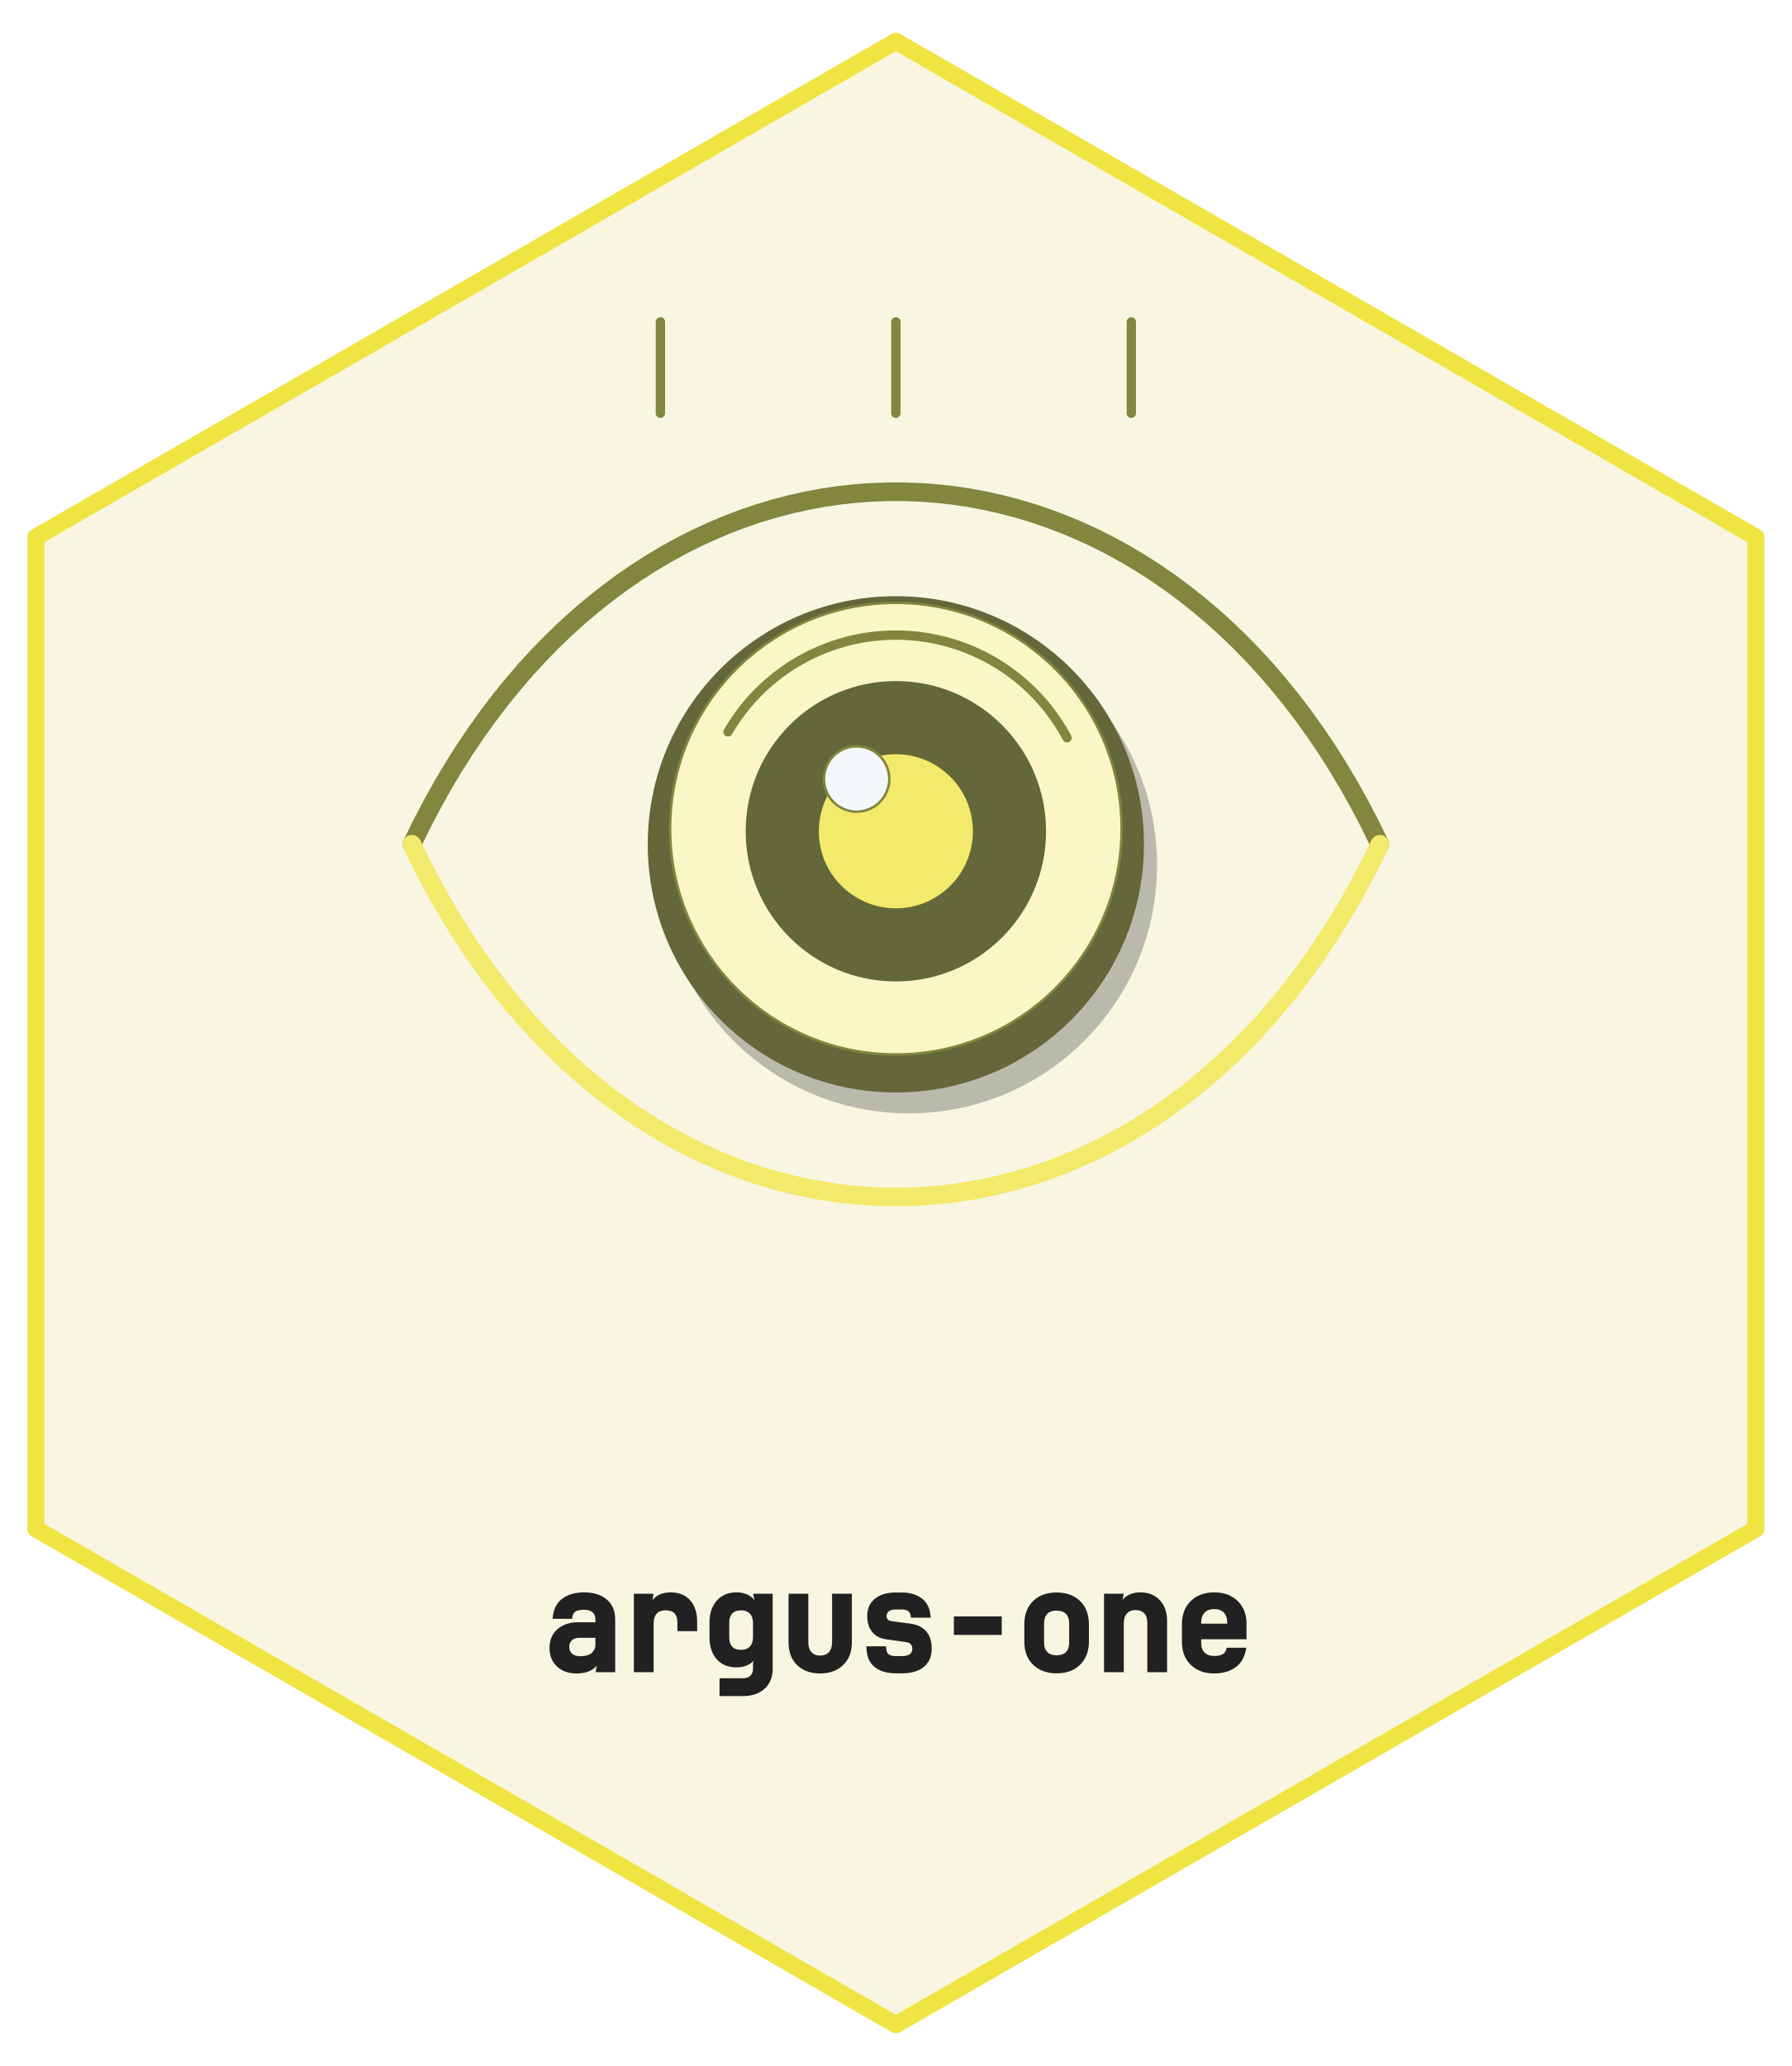
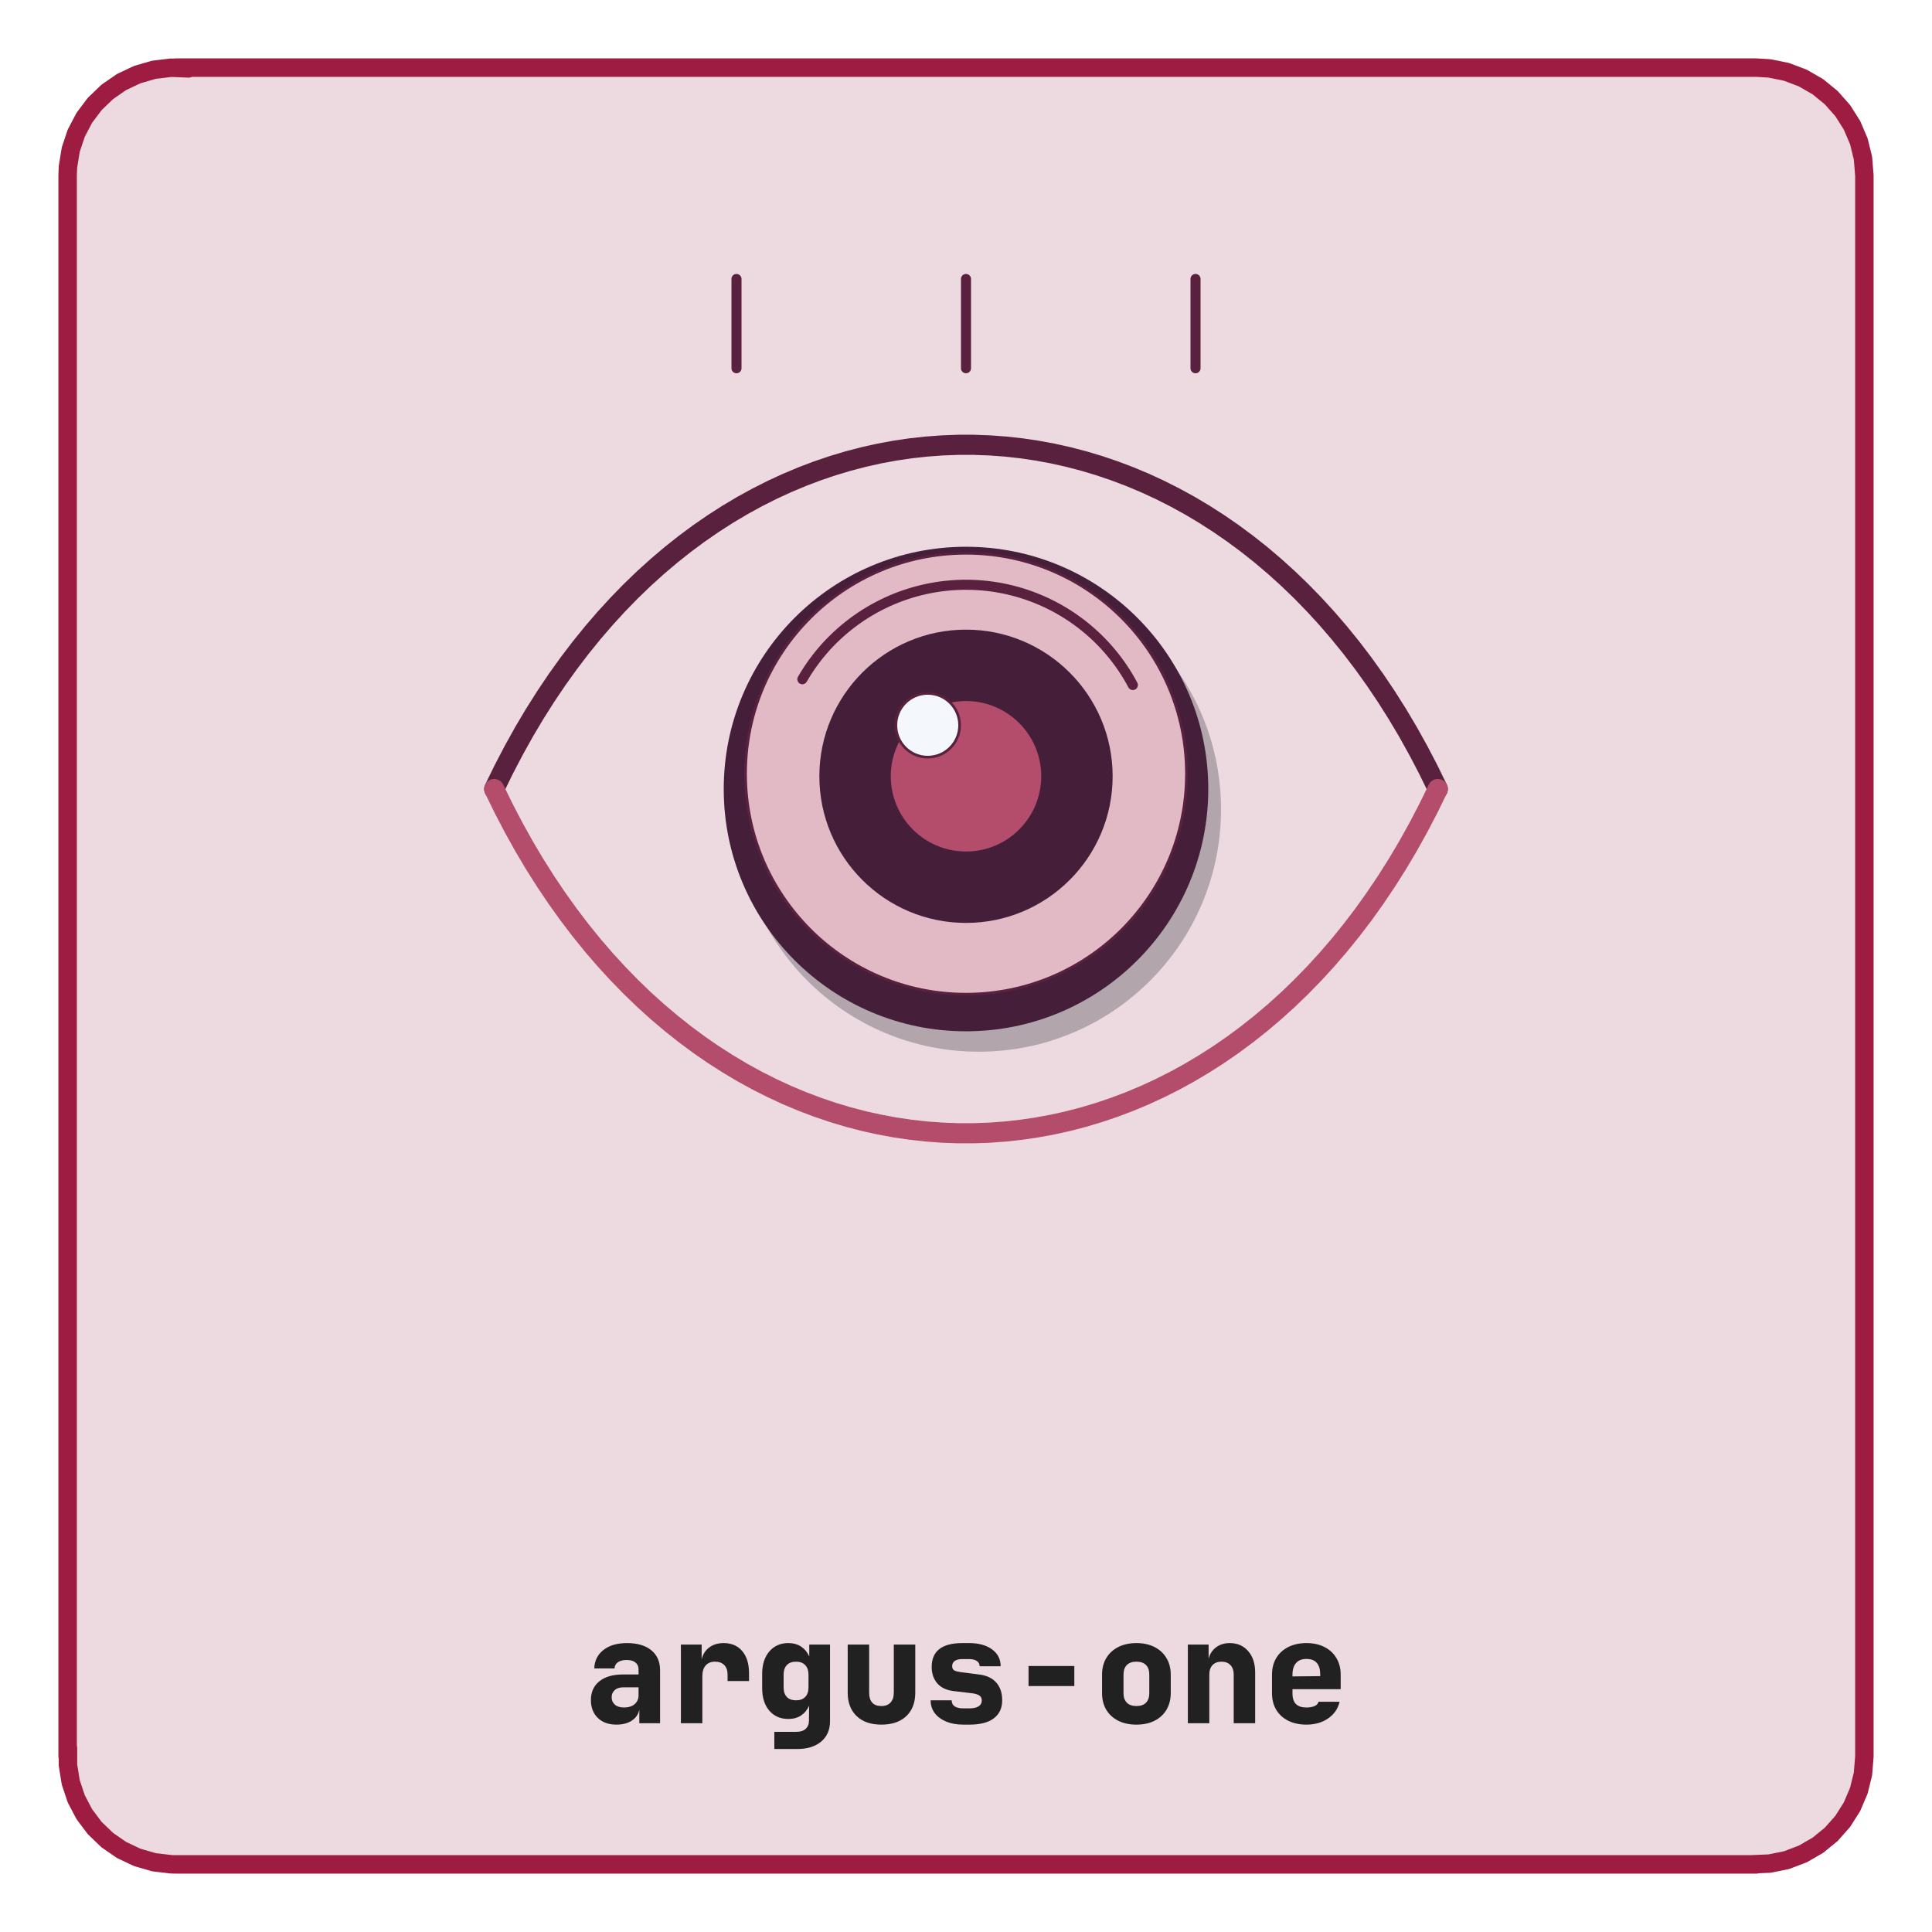
- <svg xmlns="http://www.w3.org/2000/svg" xmlns:xlink="http://www.w3.org/1999/xlink" width="432" height="498" viewBox="0 0 432 498">
+ <svg xmlns="http://www.w3.org/2000/svg" xmlns:xlink="http://www.w3.org/1999/xlink" width="432pt" height="432pt" viewBox="0 0 432 432">
  <defs>
    <g>
      <g id="glyph-0-0">
-         <path d="M 8.5 0.312 C 6.531 0.312 4.953 -0.254 3.766 -1.391 C 2.578 -2.523 1.984 -4.008 1.984 -5.844 C 1.984 -7.707 2.613 -9.203 3.875 -10.328 C 5.145 -11.461 6.801 -12.031 8.844 -12.031 L 13.062 -12.031 L 13.062 -12.656 C 13.062 -14.25 12.133 -15.047 10.281 -15.047 C 9.383 -15.047 8.703 -14.898 8.234 -14.609 C 7.766 -14.316 7.504 -13.734 7.453 -12.859 L 2.734 -12.859 C 2.879 -15.004 3.629 -16.602 4.984 -17.656 C 6.348 -18.707 8.125 -19.234 10.312 -19.234 C 12.656 -19.234 14.492 -18.656 15.828 -17.5 C 17.16 -16.344 17.828 -14.738 17.828 -12.688 L 17.828 0 L 13.125 0 L 13.75 -3.922 L 13.781 -3.922 C 14.008 -2.555 13.598 -1.508 12.547 -0.781 C 11.492 -0.051 10.145 0.312 8.5 0.312 Z M 9.484 -3.844 C 10.629 -3.844 11.508 -4.098 12.125 -4.609 C 12.75 -5.129 13.062 -5.816 13.062 -6.672 L 13.062 -8.281 L 9.109 -8.281 C 8.367 -8.281 7.789 -8.078 7.375 -7.672 C 6.957 -7.266 6.75 -6.738 6.75 -6.094 C 6.75 -5.395 6.977 -4.844 7.438 -4.438 C 7.906 -4.039 8.586 -3.844 9.484 -3.844 Z M 9.484 -3.844 " />
+         <path d="M 7.328 0.312 C 5.578 0.312 4.188 -0.191 3.156 -1.203 C 2.133 -2.211 1.625 -3.539 1.625 -5.188 C 1.625 -6.957 2.254 -8.352 3.516 -9.375 C 4.773 -10.395 6.547 -10.906 8.828 -10.906 L 12.281 -10.906 L 12.281 -12.031 C 12.281 -12.695 12.051 -13.211 11.594 -13.578 C 11.133 -13.953 10.477 -14.141 9.625 -14.141 C 8.82 -14.141 8.176 -13.977 7.688 -13.656 C 7.207 -13.344 6.945 -12.875 6.906 -12.25 L 2.375 -12.25 C 2.438 -13.977 3.117 -15.352 4.422 -16.375 C 5.723 -17.406 7.484 -17.922 9.703 -17.922 C 12.023 -17.922 13.836 -17.383 15.141 -16.312 C 16.441 -15.25 17.094 -13.758 17.094 -11.844 L 17.094 0 L 12.453 0 L 12.453 -3.047 C 12.234 -1.992 11.672 -1.172 10.766 -0.578 C 9.859 0.016 8.711 0.312 7.328 0.312 Z M 9.031 -3.516 C 10.031 -3.516 10.82 -3.766 11.406 -4.266 C 11.988 -4.773 12.281 -5.43 12.281 -6.234 L 12.281 -8.031 L 8.922 -8.031 C 8.066 -8.031 7.41 -7.82 6.953 -7.406 C 6.492 -6.988 6.266 -6.453 6.266 -5.797 C 6.266 -5.129 6.504 -4.582 6.984 -4.156 C 7.473 -3.727 8.156 -3.516 9.031 -3.516 Z M 9.031 -3.516 " />
      </g>
      <g id="glyph-0-1">
-         <path d="M 3.328 0 L 3.328 -18.906 L 8.062 -18.906 L 7.406 -14.797 C 7.176 -16.203 7.535 -17.289 8.484 -18.062 C 9.441 -18.844 10.68 -19.234 12.203 -19.234 C 14.211 -19.234 15.781 -18.598 16.906 -17.328 C 18.031 -16.066 18.594 -14.328 18.594 -12.109 L 18.594 -9.891 L 13.828 -9.891 L 13.828 -12.016 C 13.828 -13.941 12.883 -14.906 11 -14.906 C 10.039 -14.906 9.316 -14.633 8.828 -14.094 C 8.336 -13.562 8.094 -12.738 8.094 -11.625 L 8.094 0 Z M 3.328 0 " />
+         <path d="M 2.75 0 L 2.75 -17.594 L 7.391 -17.594 L 7.391 -14.266 C 7.648 -15.398 8.211 -16.289 9.078 -16.938 C 9.941 -17.594 11.02 -17.922 12.312 -17.922 C 14.082 -17.922 15.469 -17.32 16.469 -16.125 C 17.477 -14.938 17.984 -13.297 17.984 -11.203 L 17.984 -9.438 L 13.188 -9.438 L 13.188 -10.875 C 13.188 -11.789 12.941 -12.5 12.453 -13 C 11.961 -13.508 11.27 -13.766 10.375 -13.766 C 9.477 -13.766 8.781 -13.477 8.281 -12.906 C 7.789 -12.344 7.547 -11.539 7.547 -10.5 L 7.547 0 Z M 2.75 0 " />
      </g>
      <g id="glyph-0-2">
-         <path d="M 4.984 5.766 L 4.984 1.469 L 10.609 1.469 C 11.391 1.469 11.992 1.266 12.422 0.859 C 12.848 0.453 13.062 -0.113 13.062 -0.844 L 13.062 -2.156 L 13.781 -5.109 C 13.883 -3.785 13.461 -2.797 12.516 -2.141 C 11.566 -1.484 10.422 -1.156 9.078 -1.156 C 7.066 -1.156 5.477 -1.805 4.312 -3.109 C 3.145 -4.422 2.562 -6.188 2.562 -8.406 L 2.562 -11.953 C 2.562 -14.148 3.145 -15.91 4.312 -17.234 C 5.477 -18.566 7.066 -19.234 9.078 -19.234 C 10.422 -19.234 11.562 -18.898 12.5 -18.234 C 13.438 -17.566 13.852 -16.582 13.75 -15.281 L 13.094 -18.906 L 17.797 -18.906 L 17.797 -0.781 C 17.797 1.227 17.145 2.82 15.844 4 C 14.539 5.176 12.805 5.766 10.641 5.766 Z M 10.188 -5.375 C 11.094 -5.375 11.797 -5.645 12.297 -6.188 C 12.805 -6.727 13.062 -7.52 13.062 -8.562 L 13.062 -11.766 C 13.062 -12.773 12.805 -13.551 12.297 -14.094 C 11.797 -14.633 11.094 -14.906 10.188 -14.906 C 9.25 -14.906 8.535 -14.648 8.047 -14.141 C 7.566 -13.629 7.328 -12.91 7.328 -11.984 L 7.328 -8.344 C 7.328 -7.383 7.566 -6.648 8.047 -6.141 C 8.535 -5.629 9.25 -5.375 10.188 -5.375 Z M 10.188 -5.375 " />
+         <path d="M 4.641 5.766 L 4.641 1.922 L 9.594 1.922 C 10.488 1.922 11.176 1.695 11.656 1.25 C 12.145 0.801 12.391 0.18 12.391 -0.609 L 12.391 -1.281 L 12.422 -3.906 C 11.992 -2.969 11.383 -2.238 10.594 -1.719 C 9.801 -1.207 8.863 -0.953 7.781 -0.953 C 6.008 -0.953 4.586 -1.57 3.516 -2.812 C 2.453 -4.051 1.922 -5.727 1.922 -7.844 L 1.922 -11.047 C 1.922 -13.129 2.453 -14.797 3.516 -16.047 C 4.586 -17.297 6.008 -17.922 7.781 -17.922 C 8.883 -17.922 9.832 -17.66 10.625 -17.141 C 11.414 -16.617 12.023 -15.883 12.453 -14.938 L 12.453 -17.594 L 17.094 -17.594 L 17.094 -0.453 C 17.094 1.473 16.438 2.988 15.125 4.094 C 13.812 5.207 12.023 5.766 9.766 5.766 Z M 9.5 -5.125 C 10.375 -5.125 11.055 -5.375 11.547 -5.875 C 12.035 -6.375 12.281 -7.082 12.281 -8 L 12.281 -10.875 C 12.281 -11.789 12.035 -12.5 11.547 -13 C 11.055 -13.508 10.375 -13.766 9.5 -13.766 C 8.602 -13.766 7.914 -13.508 7.438 -13 C 6.957 -12.5 6.719 -11.789 6.719 -10.875 L 6.719 -8 C 6.719 -7.082 6.957 -6.375 7.438 -5.875 C 7.914 -5.375 8.602 -5.125 9.5 -5.125 Z M 9.5 -5.125 " />
      </g>
      <g id="glyph-0-3">
-         <path d="M 10.219 0.312 C 7.914 0.312 6.07 -0.359 4.688 -1.703 C 3.312 -3.055 2.625 -4.883 2.625 -7.188 L 2.625 -18.906 L 7.391 -18.906 L 7.391 -7.219 C 7.391 -6.188 7.641 -5.391 8.141 -4.828 C 8.641 -4.273 9.332 -4 10.219 -4 C 11.133 -4 11.848 -4.273 12.359 -4.828 C 12.867 -5.391 13.125 -6.188 13.125 -7.219 L 13.125 -18.906 L 17.891 -18.906 L 17.891 -7.188 C 17.891 -4.883 17.188 -3.055 15.781 -1.703 C 14.383 -0.359 12.531 0.312 10.219 0.312 Z M 10.219 0.312 " />
+         <path d="M 9.594 0.312 C 7.227 0.312 5.379 -0.32 4.047 -1.594 C 2.711 -2.875 2.047 -4.625 2.047 -6.844 L 2.047 -17.594 L 6.844 -17.594 L 6.844 -6.875 C 6.844 -4.852 7.758 -3.844 9.594 -3.844 C 10.469 -3.844 11.145 -4.102 11.625 -4.625 C 12.113 -5.145 12.359 -5.895 12.359 -6.875 L 12.359 -17.594 L 17.156 -17.594 L 17.156 -6.844 C 17.156 -4.602 16.484 -2.848 15.141 -1.578 C 13.797 -0.316 11.945 0.312 9.594 0.312 Z M 9.594 0.312 " />
      </g>
      <g id="glyph-0-4">
-         <path d="M 9.547 0.281 C 7.367 0.281 5.633 -0.234 4.344 -1.266 C 3.051 -2.297 2.406 -3.953 2.406 -6.234 L 7.141 -6.234 C 7.141 -5.266 7.332 -4.629 7.719 -4.328 C 8.113 -4.023 8.723 -3.875 9.547 -3.875 L 10.953 -3.875 C 11.816 -3.875 12.453 -4.023 12.859 -4.328 C 13.266 -4.641 13.469 -5.066 13.469 -5.609 C 13.469 -6.566 12.941 -7.117 11.891 -7.266 L 7.25 -7.906 C 5.781 -8.094 4.633 -8.68 3.812 -9.672 C 3 -10.672 2.594 -11.941 2.594 -13.484 C 2.594 -15.297 3.207 -16.703 4.438 -17.703 C 5.664 -18.703 7.348 -19.203 9.484 -19.203 L 10.922 -19.203 C 12.91 -19.203 14.547 -18.707 15.828 -17.719 C 17.109 -16.738 17.797 -15.207 17.891 -13.125 L 13.141 -13.125 C 13.086 -13.906 12.875 -14.43 12.5 -14.703 C 12.133 -14.973 11.609 -15.109 10.922 -15.109 L 9.484 -15.109 C 8.723 -15.109 8.16 -14.961 7.797 -14.672 C 7.441 -14.379 7.266 -13.992 7.266 -13.516 C 7.266 -12.805 7.688 -12.395 8.531 -12.281 L 12.875 -11.719 C 16.383 -11.238 18.141 -9.211 18.141 -5.641 C 18.141 -3.754 17.504 -2.297 16.234 -1.266 C 14.961 -0.234 13.203 0.281 10.953 0.281 Z M 9.547 0.281 " />
+         <path d="M 8.859 0.312 C 7.41 0.312 6.141 0.082 5.047 -0.375 C 3.961 -0.832 3.113 -1.461 2.5 -2.266 C 1.895 -3.078 1.594 -4.031 1.594 -5.125 L 6.297 -5.125 C 6.297 -4.52 6.52 -4.066 6.969 -3.766 C 7.414 -3.473 8.047 -3.328 8.859 -3.328 L 10.266 -3.328 C 11.141 -3.328 11.816 -3.473 12.297 -3.766 C 12.785 -4.066 13.031 -4.5 13.031 -5.062 C 13.031 -5.594 12.836 -5.977 12.453 -6.219 C 12.066 -6.469 11.477 -6.633 10.688 -6.719 L 6.656 -7.203 C 5.094 -7.391 3.895 -7.969 3.062 -8.938 C 2.238 -9.914 1.828 -11.129 1.828 -12.578 C 1.828 -16.141 4.109 -17.922 8.672 -17.922 L 10.172 -17.922 C 12.328 -17.922 14.047 -17.453 15.328 -16.516 C 16.609 -15.578 17.25 -14.316 17.25 -12.734 L 12.547 -12.734 C 12.547 -13.242 12.336 -13.641 11.922 -13.922 C 11.504 -14.203 10.922 -14.344 10.172 -14.344 L 8.672 -14.344 C 7.922 -14.344 7.352 -14.203 6.969 -13.922 C 6.594 -13.641 6.406 -13.254 6.406 -12.766 C 6.406 -12.273 6.586 -11.941 6.953 -11.766 C 7.328 -11.598 7.859 -11.473 8.547 -11.391 L 12.391 -10.906 C 14.109 -10.695 15.406 -10.086 16.281 -9.078 C 17.156 -8.078 17.594 -6.758 17.594 -5.125 C 17.594 -3.395 16.973 -2.055 15.734 -1.109 C 14.504 -0.16 12.68 0.312 10.266 0.312 Z M 8.859 0.312 " />
      </g>
      <g id="glyph-0-5">
-         <path d="M 4.484 -8.984 L 4.484 -13.438 L 16.031 -13.438 L 16.031 -8.984 Z M 4.484 -8.984 " />
+         <path d="M 4.484 -8.312 L 4.484 -12.797 L 14.719 -12.797 L 14.719 -8.312 Z M 4.484 -8.312 " />
      </g>
      <g id="glyph-0-6">
-         <path d="M 10.25 0.281 C 7.906 0.281 6.02 -0.406 4.594 -1.781 C 3.176 -3.164 2.469 -5.039 2.469 -7.406 L 2.469 -11.5 C 2.469 -13.883 3.172 -15.766 4.578 -17.141 C 5.984 -18.516 7.875 -19.203 10.25 -19.203 C 12.625 -19.203 14.516 -18.516 15.922 -17.141 C 17.336 -15.766 18.047 -13.883 18.047 -11.5 L 18.047 -7.406 C 18.047 -5.039 17.332 -3.164 15.906 -1.781 C 14.488 -0.406 12.602 0.281 10.25 0.281 Z M 10.25 -4.062 C 11.227 -4.062 11.977 -4.32 12.5 -4.844 C 13.02 -5.363 13.281 -6.145 13.281 -7.188 L 13.281 -11.734 C 13.281 -12.766 13.02 -13.539 12.5 -14.062 C 11.977 -14.582 11.227 -14.844 10.25 -14.844 C 9.281 -14.844 8.535 -14.582 8.016 -14.062 C 7.492 -13.539 7.234 -12.766 7.234 -11.734 L 7.234 -7.188 C 7.234 -6.145 7.492 -5.363 8.016 -4.844 C 8.535 -4.32 9.281 -4.062 10.25 -4.062 Z M 10.25 -4.062 " />
+         <path d="M 9.594 0.312 C 8.039 0.312 6.688 0.02 5.531 -0.562 C 4.383 -1.145 3.492 -1.961 2.859 -3.016 C 2.234 -4.078 1.922 -5.312 1.922 -6.719 L 1.922 -10.875 C 1.922 -12.281 2.234 -13.508 2.859 -14.562 C 3.492 -15.625 4.383 -16.445 5.531 -17.031 C 6.688 -17.625 8.039 -17.922 9.594 -17.922 C 11.176 -17.922 12.535 -17.625 13.672 -17.031 C 14.816 -16.445 15.703 -15.625 16.328 -14.562 C 16.961 -13.508 17.281 -12.281 17.281 -10.875 L 17.281 -6.719 C 17.281 -5.312 16.961 -4.078 16.328 -3.016 C 15.703 -1.961 14.816 -1.145 13.672 -0.562 C 12.535 0.02 11.176 0.312 9.594 0.312 Z M 9.594 -3.844 C 10.539 -3.844 11.258 -4.094 11.75 -4.594 C 12.238 -5.094 12.484 -5.801 12.484 -6.719 L 12.484 -10.875 C 12.484 -11.812 12.238 -12.523 11.75 -13.016 C 11.258 -13.516 10.539 -13.766 9.594 -13.766 C 8.676 -13.766 7.969 -13.516 7.469 -13.016 C 6.969 -12.523 6.719 -11.812 6.719 -10.875 L 6.719 -6.719 C 6.719 -5.801 6.969 -5.094 7.469 -4.594 C 7.969 -4.094 8.676 -3.844 9.594 -3.844 Z M 9.594 -3.844 " />
      </g>
      <g id="glyph-0-7">
-         <path d="M 2.688 0 L 2.688 -18.906 L 7.422 -18.906 L 6.766 -14.891 C 6.535 -16.285 6.891 -17.359 7.828 -18.109 C 8.773 -18.859 9.988 -19.234 11.469 -19.234 C 13.406 -19.234 14.957 -18.609 16.125 -17.359 C 17.301 -16.109 17.891 -14.445 17.891 -12.375 L 17.891 0 L 13.125 0 L 13.125 -11.859 C 13.125 -12.898 12.875 -13.676 12.375 -14.188 C 11.883 -14.707 11.195 -14.969 10.312 -14.969 C 9.414 -14.969 8.711 -14.691 8.203 -14.141 C 7.703 -13.598 7.453 -12.805 7.453 -11.766 L 7.453 0 Z M 2.688 0 " />
+         <path d="M 2.109 0 L 2.109 -17.594 L 6.75 -17.594 L 6.75 -14.406 C 7.008 -15.469 7.555 -16.316 8.391 -16.953 C 9.234 -17.598 10.266 -17.922 11.484 -17.922 C 13.191 -17.922 14.562 -17.32 15.594 -16.125 C 16.633 -14.938 17.156 -13.348 17.156 -11.359 L 17.156 0 L 12.359 0 L 12.359 -10.875 C 12.359 -11.789 12.113 -12.5 11.625 -13 C 11.145 -13.508 10.477 -13.766 9.625 -13.766 C 8.781 -13.766 8.113 -13.508 7.625 -13 C 7.145 -12.5 6.906 -11.789 6.906 -10.875 L 6.906 0 Z M 2.109 0 " />
      </g>
      <g id="glyph-0-8">
-         <path d="M 10.25 0.312 C 7.926 0.312 6.047 -0.375 4.609 -1.75 C 3.18 -3.133 2.469 -5.008 2.469 -7.375 L 2.469 -11.531 C 2.469 -13.895 3.18 -15.77 4.609 -17.156 C 6.047 -18.539 7.926 -19.234 10.25 -19.234 C 11.82 -19.234 13.188 -18.922 14.344 -18.297 C 15.508 -17.672 16.414 -16.797 17.062 -15.672 C 17.719 -14.547 18.047 -13.242 18.047 -11.766 L 18.047 -7.938 L 7.109 -7.938 L 7.109 -7.156 C 7.109 -6.094 7.383 -5.285 7.938 -4.734 C 8.488 -4.18 9.258 -3.906 10.25 -3.906 C 11.102 -3.906 11.781 -4.039 12.281 -4.312 C 12.781 -4.594 13.113 -5.117 13.281 -5.891 L 18 -5.891 C 17.656 -3.711 16.781 -2.133 15.375 -1.156 C 13.977 -0.176 12.27 0.312 10.25 0.312 Z M 7.109 -11.766 L 7.109 -11.688 L 13.406 -11.688 L 13.406 -11.797 C 13.406 -12.922 13.133 -13.77 12.594 -14.344 C 12.062 -14.914 11.281 -15.203 10.25 -15.203 C 9.227 -15.203 8.445 -14.91 7.906 -14.328 C 7.375 -13.754 7.109 -12.898 7.109 -11.766 Z M 7.109 -11.766 " />
+         <path d="M 9.625 0.312 C 8.07 0.312 6.711 0.02 5.547 -0.562 C 4.391 -1.145 3.492 -1.961 2.859 -3.016 C 2.234 -4.078 1.922 -5.312 1.922 -6.719 L 1.922 -10.875 C 1.922 -12.281 2.234 -13.508 2.859 -14.562 C 3.492 -15.625 4.391 -16.445 5.547 -17.031 C 6.711 -17.625 8.07 -17.922 9.625 -17.922 C 11.188 -17.922 12.535 -17.625 13.672 -17.031 C 14.816 -16.445 15.703 -15.625 16.328 -14.562 C 16.961 -13.508 17.281 -12.281 17.281 -10.875 L 17.281 -7.609 L 6.5 -7.609 L 6.5 -6.719 C 6.5 -5.613 6.758 -4.801 7.281 -4.281 C 7.801 -3.77 8.582 -3.516 9.625 -3.516 C 10.312 -3.516 10.91 -3.617 11.422 -3.828 C 11.93 -4.047 12.227 -4.367 12.312 -4.797 L 17.031 -4.797 C 16.688 -3.266 15.844 -2.031 14.5 -1.094 C 13.156 -0.156 11.531 0.312 9.625 0.312 Z M 6.5 -10.875 L 6.5 -10.469 L 12.703 -10.531 L 12.703 -10.938 C 12.703 -12.031 12.453 -12.875 11.953 -13.469 C 11.453 -14.07 10.676 -14.375 9.625 -14.375 C 8.582 -14.375 7.801 -14.062 7.281 -13.438 C 6.758 -12.82 6.5 -11.969 6.5 -10.875 Z M 6.5 -10.875 " />
      </g>
    </g>
  </defs>
-   <path fill-rule="nonzero" fill="rgb(97.255%, 96.471%, 87.843%)" fill-opacity="1" stroke-width="4.125" stroke-linecap="round" stroke-linejoin="round" stroke="rgb(94.118%, 89.412%, 25.882%)" stroke-opacity="1" stroke-miterlimit="10" d="M 216 9.961 L 423.359 129.48 L 423.359 368.52 L 216 488.039 L 8.641 368.52 L 8.641 129.48 Z M 216 9.961 " />
-   <path fill="none" stroke-width="4.5" stroke-linecap="round" stroke-linejoin="round" stroke="rgb(50.98%, 52.549%, 24.314%)" stroke-opacity="1" stroke-miterlimit="10" d="M 99.316 203.523 L 101.691 198.664 L 104.156 193.953 L 106.707 189.383 L 109.344 184.953 L 112.059 180.668 L 114.852 176.527 L 117.723 172.527 L 120.664 168.668 L 123.676 164.957 L 126.754 161.387 L 129.898 157.957 L 133.105 154.672 L 136.371 151.527 L 139.695 148.531 L 143.074 145.672 L 146.504 142.961 L 149.98 140.387 L 153.508 137.961 L 157.074 135.676 L 160.684 133.531 L 164.332 131.531 L 168.016 129.676 L 171.734 127.961 L 175.48 126.391 L 179.254 124.961 L 183.055 123.676 L 186.879 122.535 L 190.723 121.535 L 194.582 120.676 L 198.457 119.961 L 202.344 119.391 L 206.238 118.961 L 210.141 118.676 L 214.047 118.535 L 217.953 118.535 L 221.859 118.676 L 225.762 118.961 L 229.656 119.391 L 233.543 119.961 L 237.418 120.676 L 241.277 121.535 L 245.121 122.535 L 248.945 123.676 L 252.746 124.961 L 256.52 126.391 L 260.266 127.961 L 263.984 129.676 L 267.668 131.531 L 271.316 133.531 L 274.926 135.676 L 278.492 137.961 L 282.02 140.387 L 285.496 142.961 L 288.926 145.672 L 292.305 148.531 L 295.629 151.527 L 298.895 154.672 L 302.102 157.957 L 305.246 161.387 L 308.324 164.957 L 311.336 168.668 L 314.277 172.527 L 317.148 176.527 L 319.941 180.668 L 322.656 184.953 L 325.293 189.383 L 327.844 193.953 L 330.309 198.664 L 332.684 203.523 " />
-   <path fill="none" stroke-width="4.5" stroke-linecap="round" stroke-linejoin="round" stroke="rgb(95.294%, 91.373%, 41.961%)" stroke-opacity="1" stroke-miterlimit="10" d="M 99.316 203.523 L 101.691 208.379 L 104.156 213.09 L 106.707 217.664 L 109.344 222.09 L 112.059 226.375 L 114.852 230.52 L 117.723 234.516 L 120.664 238.375 L 123.676 242.086 L 126.754 245.66 L 129.898 249.086 L 133.105 252.371 L 136.371 255.516 L 139.695 258.512 L 143.074 261.371 L 146.504 264.086 L 149.98 266.656 L 153.508 269.082 L 157.074 271.367 L 160.684 273.512 L 164.332 275.512 L 168.016 277.367 L 171.734 279.082 L 175.48 280.652 L 179.254 282.082 L 183.055 283.367 L 186.879 284.512 L 190.723 285.508 L 194.582 286.367 L 198.457 287.082 L 202.344 287.652 L 206.238 288.082 L 210.141 288.367 L 214.047 288.508 L 217.953 288.508 L 221.859 288.367 L 225.762 288.082 L 229.656 287.652 L 233.543 287.082 L 237.418 286.367 L 241.277 285.508 L 245.121 284.512 L 248.945 283.367 L 252.746 282.082 L 256.52 280.652 L 260.266 279.082 L 263.984 277.367 L 267.668 275.512 L 271.316 273.512 L 274.926 271.367 L 278.492 269.082 L 282.02 266.656 L 285.496 264.086 L 288.926 261.371 L 292.305 258.512 L 295.629 255.516 L 298.895 252.371 L 302.102 249.086 L 305.246 245.66 L 308.324 242.086 L 311.336 238.375 L 314.277 234.516 L 317.148 230.52 L 319.941 226.375 L 322.656 222.09 L 325.293 217.664 L 327.844 213.09 L 330.309 208.379 L 332.684 203.523 " />
-   <path fill-rule="nonzero" fill="rgb(1.176%, 3.922%, 7.059%)" fill-opacity="0.251" d="M 278.973 208.559 C 278.973 241.598 252.191 268.379 219.152 268.379 C 186.117 268.379 159.336 241.598 159.336 208.559 C 159.336 175.523 186.117 148.742 219.152 148.742 C 252.191 148.742 278.973 175.523 278.973 208.559 " />
-   <path fill-rule="nonzero" fill="rgb(38.824%, 40.392%, 22.353%)" fill-opacity="1" d="M 275.82 203.523 C 275.82 236.559 249.035 263.34 216 263.34 C 182.965 263.34 156.18 236.559 156.18 203.523 C 156.18 170.484 182.965 143.703 216 143.703 C 249.035 143.703 275.82 170.484 275.82 203.523 " />
-   <path fill-rule="nonzero" fill="rgb(98.039%, 96.471%, 77.647%)" fill-opacity="1" stroke-width="0.6" stroke-linecap="round" stroke-linejoin="round" stroke="rgb(50.98%, 52.549%, 24.314%)" stroke-opacity="1" stroke-miterlimit="10" d="M 270.434 199.742 C 270.434 229.809 246.062 254.18 216 254.18 C 185.938 254.18 161.566 229.809 161.566 199.742 C 161.566 169.68 185.938 145.309 216 145.309 C 246.062 145.309 270.434 169.68 270.434 199.742 " />
-   <path fill="none" stroke-width="2.25" stroke-linecap="round" stroke-linejoin="round" stroke="rgb(50.98%, 52.549%, 24.314%)" stroke-opacity="1" stroke-miterlimit="10" d="M 257.266 177.84 L 256.66 176.738 L 256.023 175.652 L 255.359 174.582 L 254.664 173.531 L 253.945 172.504 L 253.195 171.492 L 252.418 170.5 L 251.617 169.531 L 250.785 168.586 L 249.934 167.66 L 249.055 166.758 L 248.152 165.883 L 247.227 165.027 L 246.277 164.199 L 245.309 163.398 L 244.316 162.625 L 243.305 161.875 L 242.27 161.156 L 241.219 160.461 L 240.152 159.797 L 239.062 159.16 L 237.961 158.555 L 236.84 157.98 L 235.703 157.434 L 234.555 156.922 L 233.395 156.438 L 232.219 155.984 L 231.031 155.562 L 229.832 155.176 L 228.625 154.82 L 227.406 154.496 L 226.18 154.207 L 224.949 153.949 L 223.707 153.723 L 222.465 153.535 L 221.215 153.375 L 219.961 153.254 L 218.703 153.164 L 217.445 153.105 L 216.188 153.086 L 214.926 153.098 L 213.668 153.145 L 212.41 153.223 L 211.156 153.336 L 209.906 153.484 L 208.66 153.664 L 207.418 153.879 L 206.184 154.125 L 204.953 154.406 L 203.734 154.719 L 202.523 155.066 L 201.32 155.445 L 200.133 155.855 L 198.953 156.301 L 197.785 156.773 L 196.633 157.281 L 195.492 157.816 L 194.371 158.383 L 193.262 158.98 L 192.168 159.605 L 191.094 160.262 L 190.035 160.945 L 189 161.66 L 187.98 162.398 L 186.984 163.168 L 186.008 163.961 L 185.051 164.781 L 184.117 165.625 L 183.207 166.496 L 182.324 167.391 L 181.461 168.309 L 180.625 169.25 L 179.816 170.211 L 179.031 171.195 L 178.273 172.203 L 177.543 173.227 L 176.844 174.27 L 176.168 175.332 L 175.523 176.414 " />
-   <path fill-rule="nonzero" fill="rgb(38.824%, 40.392%, 22.353%)" fill-opacity="1" d="M 252.207 200.375 C 252.207 220.371 235.996 236.578 216 236.578 C 196.004 236.578 179.793 220.371 179.793 200.375 C 179.793 180.379 196.004 164.168 216 164.168 C 235.996 164.168 252.207 180.379 252.207 200.375 " />
-   <path fill-rule="nonzero" fill="rgb(95.294%, 91.373%, 41.961%)" fill-opacity="1" d="M 234.574 200.375 C 234.574 210.633 226.258 218.949 216 218.949 C 205.742 218.949 197.426 210.633 197.426 200.375 C 197.426 190.113 205.742 181.797 216 181.797 C 226.258 181.797 234.574 190.113 234.574 200.375 " />
-   <path fill-rule="nonzero" fill="rgb(95.686%, 97.255%, 98.824%)" fill-opacity="1" stroke-width="0.6" stroke-linecap="round" stroke-linejoin="round" stroke="rgb(50.98%, 52.549%, 24.314%)" stroke-opacity="1" stroke-miterlimit="10" d="M 214.41 187.781 C 214.41 192.125 210.887 195.652 206.539 195.652 C 202.191 195.652 198.668 192.125 198.668 187.781 C 198.668 183.434 202.191 179.91 206.539 179.91 C 210.887 179.91 214.41 183.434 214.41 187.781 " />
-   <path fill="none" stroke-width="2.25" stroke-linecap="round" stroke-linejoin="round" stroke="rgb(50.98%, 52.549%, 24.314%)" stroke-opacity="1" stroke-miterlimit="10" d="M 159.234 99.625 L 159.234 77.586 " />
-   <path fill="none" stroke-width="2.25" stroke-linecap="round" stroke-linejoin="round" stroke="rgb(50.98%, 52.549%, 24.314%)" stroke-opacity="1" stroke-miterlimit="10" d="M 216 99.625 L 216 77.586 " />
-   <path fill="none" stroke-width="2.25" stroke-linecap="round" stroke-linejoin="round" stroke="rgb(50.98%, 52.549%, 24.314%)" stroke-opacity="1" stroke-miterlimit="10" d="M 272.766 99.625 L 272.766 77.586 " />
+   <path fill-rule="nonzero" fill="rgb(92.941%, 85.49%, 87.843%)" fill-opacity="1" stroke-width="4.125" stroke-linecap="round" stroke-linejoin="round" stroke="rgb(61.961%, 10.588%, 25.882%)" stroke-opacity="1" stroke-miterlimit="10" d="M 39.227 416.879 L 392.773 416.879 L 391.805 416.859 L 395.68 416.703 L 399.48 415.93 L 403.109 414.551 L 406.469 412.613 L 409.473 410.16 L 412.047 407.254 L 414.117 403.977 L 415.641 400.406 L 416.566 396.641 L 416.879 392.773 L 416.879 39.227 L 416.566 35.359 L 415.641 31.594 L 414.117 28.023 L 412.047 24.746 L 409.473 21.84 L 406.469 19.387 L 403.109 17.449 L 399.48 16.07 L 395.68 15.297 L 392.773 15.121 L 39.227 15.121 L 42.133 15.297 L 38.254 15.141 L 34.402 15.605 L 30.676 16.688 L 27.172 18.348 L 23.98 20.555 L 21.184 23.242 L 18.852 26.344 L 17.051 29.777 L 15.82 33.457 L 15.199 37.285 L 15.121 39.227 L 15.121 392.773 L 15.199 390.836 L 15.199 394.715 L 15.82 398.543 L 17.051 402.223 L 18.852 405.656 L 21.184 408.758 L 23.98 411.445 L 27.172 413.652 L 30.676 415.312 L 34.402 416.395 L 38.254 416.859 Z M 39.227 416.879 " />
+   <path fill="none" stroke-width="4.5" stroke-linecap="round" stroke-linejoin="round" stroke="rgb(34.902%, 12.941%, 24.314%)" stroke-opacity="1" stroke-miterlimit="10" d="M 110.504 176.43 L 112.652 172.031 L 114.883 167.762 L 117.188 163.621 L 119.57 159.613 L 122.027 155.73 L 124.551 151.98 L 127.145 148.359 L 129.805 144.867 L 132.527 141.504 L 135.312 138.27 L 138.156 135.164 L 141.055 132.188 L 144.008 129.344 L 147.012 126.629 L 150.066 124.039 L 153.168 121.582 L 156.312 119.254 L 159.5 117.055 L 162.727 114.984 L 165.988 113.043 L 169.285 111.234 L 172.617 109.551 L 175.977 108 L 179.367 106.578 L 182.777 105.285 L 186.215 104.121 L 189.672 103.086 L 193.145 102.18 L 196.637 101.402 L 200.137 100.758 L 203.652 100.238 L 207.172 99.852 L 210.703 99.594 L 214.234 99.461 L 217.766 99.461 L 221.297 99.594 L 224.828 99.852 L 228.348 100.238 L 231.863 100.758 L 235.363 101.402 L 238.855 102.18 L 242.328 103.086 L 245.785 104.121 L 249.223 105.285 L 252.633 106.578 L 256.023 108 L 259.383 109.551 L 262.715 111.234 L 266.012 113.043 L 269.273 114.984 L 272.5 117.055 L 275.688 119.254 L 278.832 121.582 L 281.934 124.039 L 284.988 126.629 L 287.992 129.344 L 290.945 132.188 L 293.844 135.164 L 296.688 138.27 L 299.473 141.504 L 302.195 144.867 L 304.855 148.359 L 307.449 151.98 L 309.973 155.73 L 312.43 159.613 L 314.812 163.621 L 317.117 167.762 L 319.348 172.031 L 321.496 176.43 " />
+   <path fill="none" stroke-width="4.5" stroke-linecap="round" stroke-linejoin="round" stroke="rgb(70.196%, 30.196%, 41.961%)" stroke-opacity="1" stroke-miterlimit="10" d="M 110.504 176.43 L 112.652 180.828 L 114.883 185.094 L 117.188 189.234 L 119.57 193.246 L 122.027 197.125 L 124.551 200.875 L 127.145 204.5 L 129.805 207.992 L 132.527 211.355 L 135.312 214.59 L 138.156 217.691 L 141.055 220.668 L 144.008 223.516 L 147.012 226.23 L 150.066 228.816 L 153.168 231.273 L 156.312 233.605 L 159.5 235.805 L 162.727 237.871 L 165.988 239.812 L 169.285 241.625 L 172.617 243.305 L 175.977 244.859 L 179.367 246.281 L 182.777 247.574 L 186.215 248.738 L 189.672 249.773 L 193.145 250.68 L 196.637 251.453 L 200.137 252.102 L 203.652 252.617 L 207.172 253.008 L 210.703 253.266 L 214.234 253.395 L 217.766 253.395 L 221.297 253.266 L 224.828 253.008 L 228.348 252.617 L 231.863 252.102 L 235.363 251.453 L 238.855 250.68 L 242.328 249.773 L 245.785 248.738 L 249.223 247.574 L 252.633 246.281 L 256.023 244.859 L 259.383 243.305 L 262.715 241.625 L 266.012 239.812 L 269.273 237.871 L 272.5 235.805 L 275.688 233.605 L 278.832 231.273 L 281.934 228.816 L 284.988 226.23 L 287.992 223.516 L 290.945 220.668 L 293.844 217.691 L 296.688 214.59 L 299.473 211.355 L 302.195 207.992 L 304.855 204.5 L 307.449 200.875 L 309.973 197.125 L 312.43 193.246 L 314.812 189.234 L 317.117 185.094 L 319.348 180.828 L 321.496 176.43 " />
+   <path fill-rule="nonzero" fill="rgb(1.176%, 3.922%, 7.059%)" fill-opacity="0.251" d="M 273.023 180.992 C 273.023 210.91 248.77 235.164 218.852 235.164 C 188.934 235.164 164.68 210.91 164.68 180.992 C 164.68 151.07 188.934 126.816 218.852 126.816 C 248.77 126.816 273.023 151.07 273.023 180.992 " />
+   <path fill-rule="nonzero" fill="rgb(27.059%, 12.157%, 22.353%)" fill-opacity="1" d="M 270.172 176.43 C 270.172 206.348 245.918 230.602 216 230.602 C 186.082 230.602 161.828 206.348 161.828 176.43 C 161.828 146.512 186.082 122.258 216 122.258 C 245.918 122.258 270.172 146.512 270.172 176.43 " />
+   <path fill-rule="nonzero" fill="rgb(88.235%, 72.941%, 77.647%)" fill-opacity="1" stroke-width="0.6" stroke-linecap="round" stroke-linejoin="round" stroke="rgb(34.902%, 12.941%, 24.314%)" stroke-opacity="1" stroke-miterlimit="10" d="M 265.297 173.008 C 265.297 200.234 243.227 222.305 216 222.305 C 188.773 222.305 166.703 200.234 166.703 173.008 C 166.703 145.781 188.773 123.711 216 123.711 C 243.227 123.711 265.297 145.781 265.297 173.008 " />
+   <path fill="none" stroke-width="2.25" stroke-linecap="round" stroke-linejoin="round" stroke="rgb(34.902%, 12.941%, 24.314%)" stroke-opacity="1" stroke-miterlimit="10" d="M 253.309 153.172 L 252.762 152.172 L 252.188 151.188 L 251.586 150.223 L 250.957 149.27 L 250.305 148.336 L 249.629 147.422 L 248.926 146.523 L 248.199 145.648 L 247.453 144.789 L 246.68 143.953 L 245.887 143.137 L 245.07 142.34 L 244.23 141.57 L 243.375 140.82 L 242.496 140.094 L 241.602 139.391 L 240.684 138.715 L 239.754 138.059 L 238.801 137.434 L 237.836 136.832 L 236.852 136.258 L 235.855 135.707 L 234.84 135.188 L 233.816 134.691 L 232.777 134.227 L 231.727 133.789 L 230.664 133.379 L 229.59 132.996 L 228.504 132.645 L 227.414 132.324 L 226.312 132.031 L 225.203 131.766 L 224.09 131.535 L 222.969 131.332 L 221.844 131.16 L 220.715 131.016 L 219.582 130.906 L 218.445 130.824 L 217.309 130.773 L 216.168 130.754 L 215.027 130.766 L 213.891 130.805 L 212.754 130.879 L 211.621 130.98 L 210.488 131.113 L 209.363 131.277 L 208.238 131.473 L 207.125 131.695 L 206.012 131.949 L 204.91 132.234 L 203.816 132.547 L 202.73 132.891 L 201.652 133.262 L 200.586 133.664 L 199.531 134.094 L 198.488 134.551 L 197.461 135.039 L 196.445 135.551 L 195.441 136.09 L 194.453 136.66 L 193.48 137.254 L 192.527 137.871 L 191.59 138.52 L 190.668 139.188 L 189.766 139.883 L 188.883 140.602 L 188.02 141.344 L 187.176 142.109 L 186.352 142.898 L 185.551 143.707 L 184.773 144.539 L 184.02 145.391 L 183.285 146.262 L 182.578 147.156 L 181.891 148.066 L 181.23 148.992 L 180.598 149.938 L 179.988 150.902 L 179.406 151.879 " />
+   <path fill-rule="nonzero" fill="rgb(27.059%, 12.157%, 22.353%)" fill-opacity="1" d="M 248.789 173.578 C 248.789 191.688 234.109 206.367 216 206.367 C 197.891 206.367 183.211 191.688 183.211 173.578 C 183.211 155.469 197.891 140.789 216 140.789 C 234.109 140.789 248.789 155.469 248.789 173.578 " />
+   <path fill-rule="nonzero" fill="rgb(70.196%, 30.196%, 41.961%)" fill-opacity="1" d="M 232.82 173.578 C 232.82 182.867 225.289 190.398 216 190.398 C 206.711 190.398 199.18 182.867 199.18 173.578 C 199.18 164.285 206.711 156.754 216 156.754 C 225.289 156.754 232.82 164.285 232.82 173.578 " />
+   <path fill-rule="nonzero" fill="rgb(95.686%, 97.255%, 98.824%)" fill-opacity="1" stroke-width="0.6" stroke-linecap="round" stroke-linejoin="round" stroke="rgb(34.902%, 12.941%, 24.314%)" stroke-opacity="1" stroke-miterlimit="10" d="M 214.574 162.172 C 214.574 166.109 211.383 169.301 207.445 169.301 C 203.508 169.301 200.32 166.109 200.32 162.172 C 200.32 158.234 203.508 155.043 207.445 155.043 C 211.383 155.043 214.574 158.234 214.574 162.172 " />
+   <path fill="none" stroke-width="2.25" stroke-linecap="round" stroke-linejoin="round" stroke="rgb(34.902%, 12.941%, 24.314%)" stroke-opacity="1" stroke-miterlimit="10" d="M 164.68 82.34 L 164.68 62.379 " />
+   <path fill="none" stroke-width="2.25" stroke-linecap="round" stroke-linejoin="round" stroke="rgb(34.902%, 12.941%, 24.314%)" stroke-opacity="1" stroke-miterlimit="10" d="M 216 82.34 L 216 62.379 " />
+   <path fill="none" stroke-width="2.25" stroke-linecap="round" stroke-linejoin="round" stroke="rgb(34.902%, 12.941%, 24.314%)" stroke-opacity="1" stroke-miterlimit="10" d="M 267.32 82.34 L 267.32 62.379 " />
  <g fill="rgb(12.941%, 12.941%, 12.941%)" fill-opacity="1">
-     <use xlink:href="#glyph-0-0" x="130.5" y="403.069" />
-     <use xlink:href="#glyph-0-1" x="149.5" y="403.069" />
-     <use xlink:href="#glyph-0-2" x="168.5" y="403.069" />
-     <use xlink:href="#glyph-0-3" x="187.5" y="403.069" />
-     <use xlink:href="#glyph-0-4" x="206.5" y="403.069" />
-     <use xlink:href="#glyph-0-5" x="225.5" y="403.069" />
-     <use xlink:href="#glyph-0-6" x="244.5" y="403.069" />
-     <use xlink:href="#glyph-0-7" x="263.5" y="403.069" />
-     <use xlink:href="#glyph-0-8" x="282.5" y="403.069" />
+     <use xlink:href="#glyph-0-0" x="130.5" y="385.319" />
+     <use xlink:href="#glyph-0-1" x="149.5" y="385.319" />
+     <use xlink:href="#glyph-0-2" x="168.5" y="385.319" />
+     <use xlink:href="#glyph-0-3" x="187.5" y="385.319" />
+     <use xlink:href="#glyph-0-4" x="206.5" y="385.319" />
+     <use xlink:href="#glyph-0-5" x="225.5" y="385.319" />
+     <use xlink:href="#glyph-0-6" x="244.5" y="385.319" />
+     <use xlink:href="#glyph-0-7" x="263.5" y="385.319" />
+     <use xlink:href="#glyph-0-8" x="282.5" y="385.319" />
  </g>
</svg>
